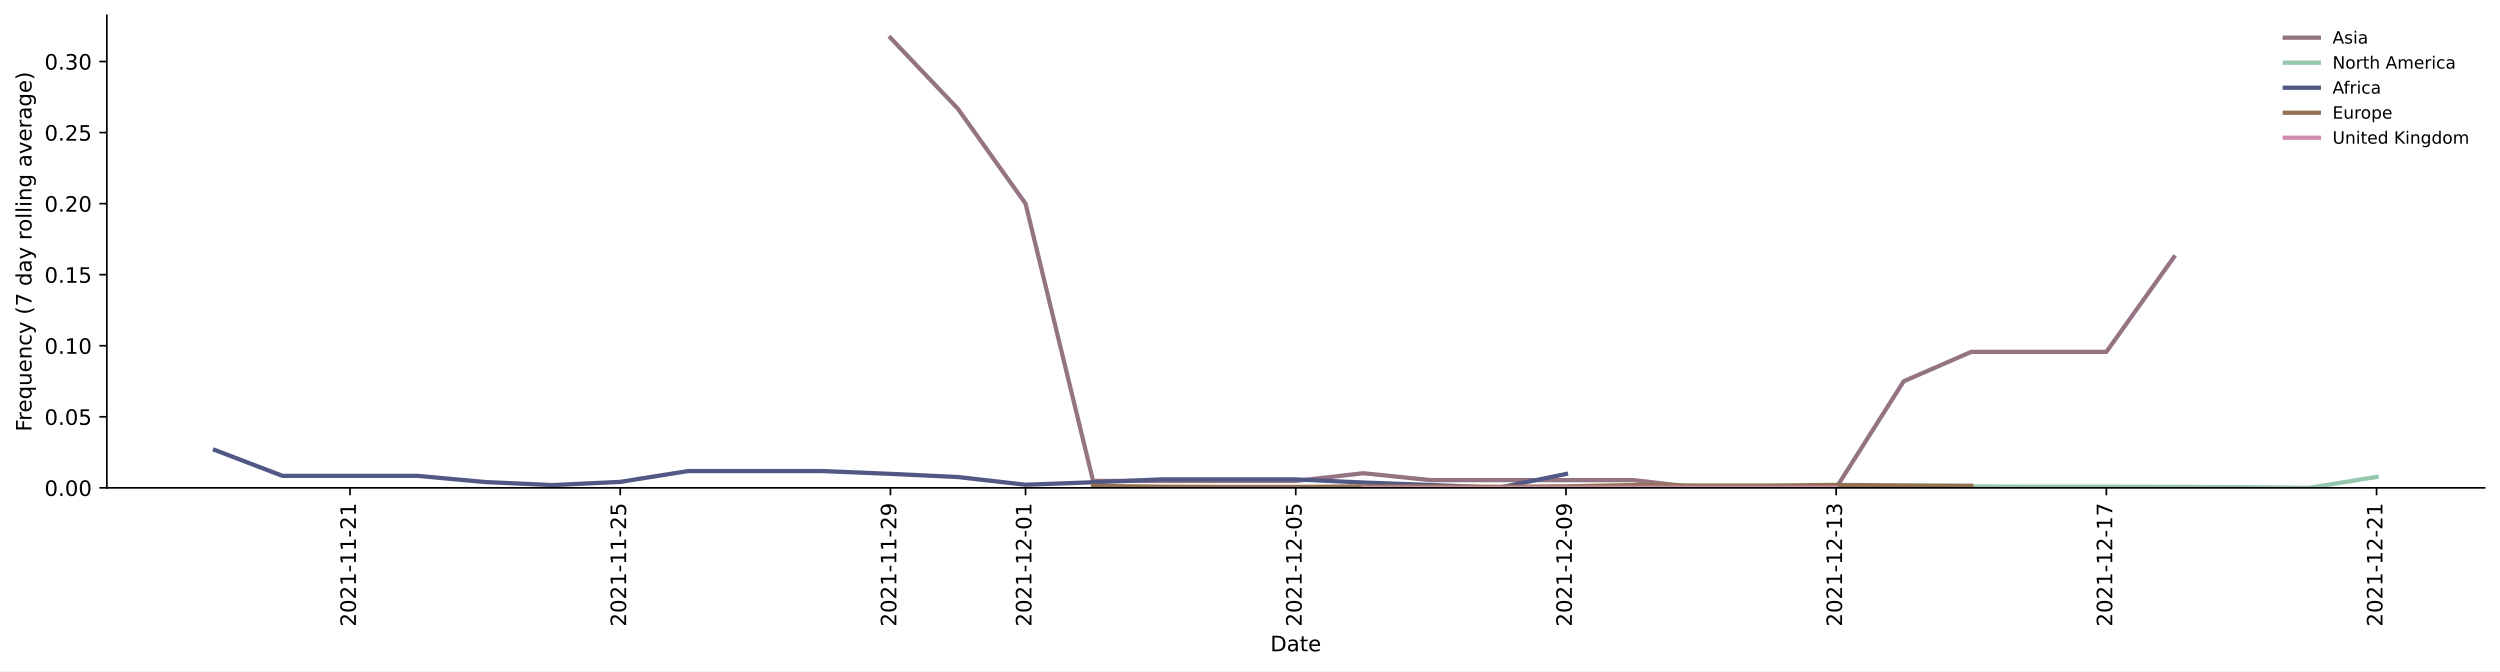
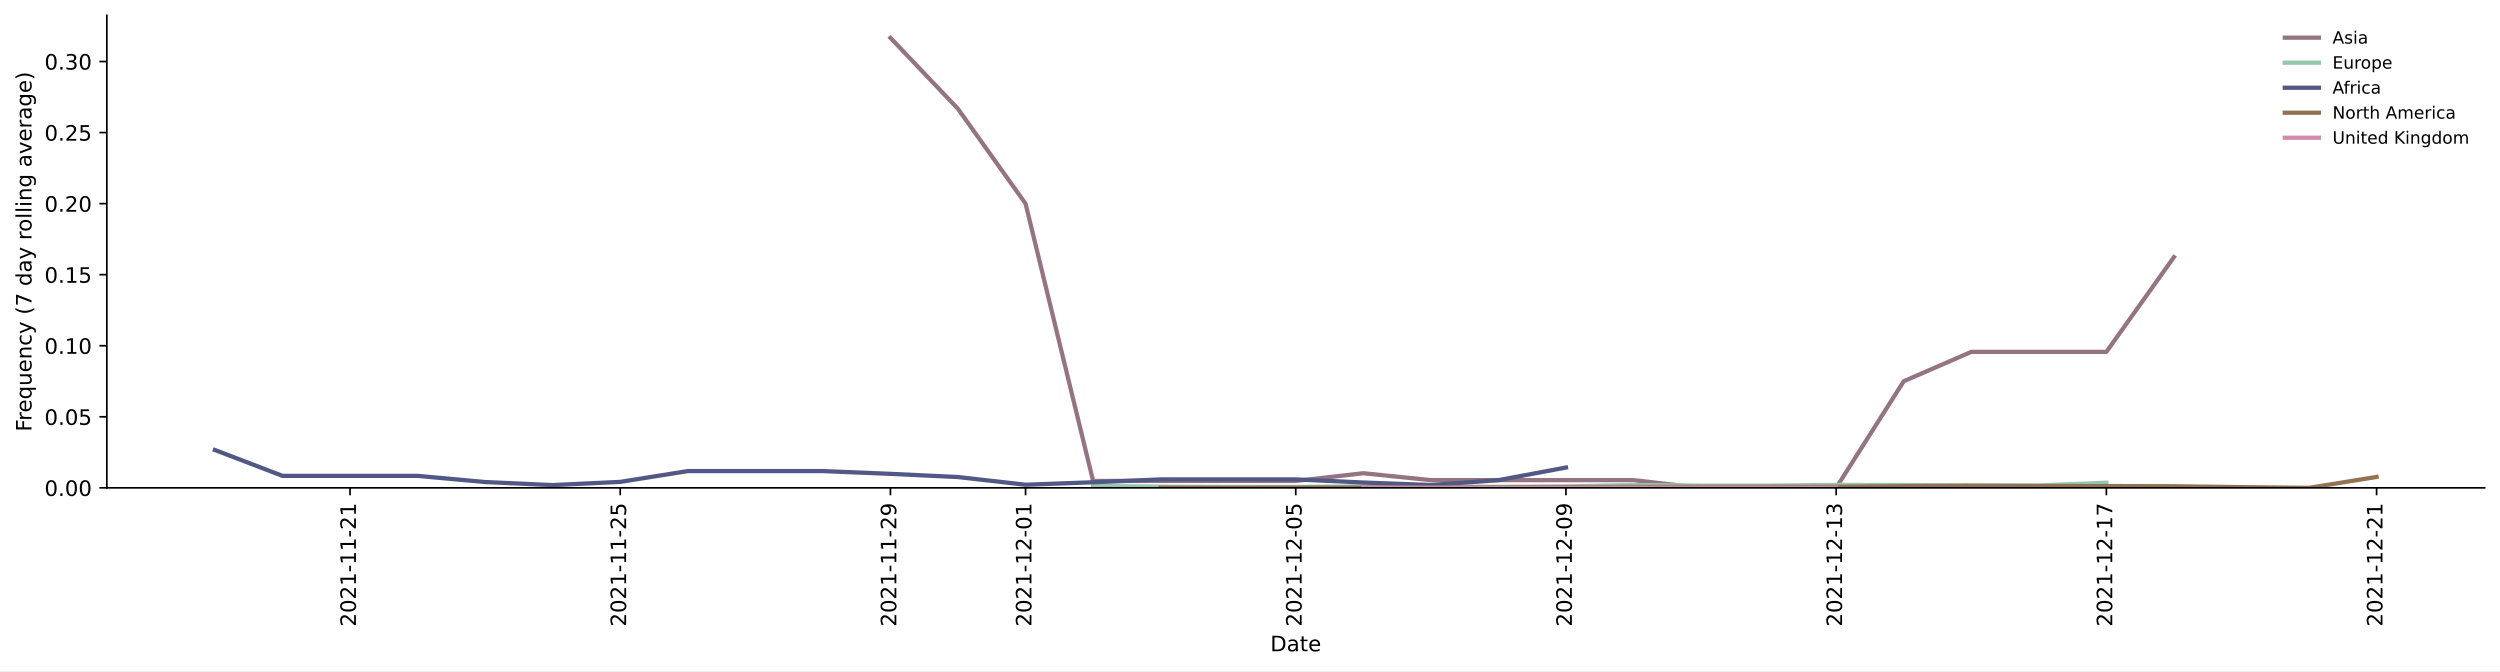
<svg xmlns="http://www.w3.org/2000/svg" xmlns:xlink="http://www.w3.org/1999/xlink" height="314.954pt" version="1.1" viewBox="0 0 1173.344 314.954" width="1173.344pt">
  <defs>
    <style type="text/css">*{stroke-linecap:butt;stroke-linejoin:round;}</style>
  </defs>
  <g id="figure_1">
    <g id="patch_1">
      <path d="M 0 314.954  L 1173.344 314.954  L 1173.344 0  L 0 0  z " style="fill:#ffffff;" />
    </g>
    <g id="axes_1">
      <g id="patch_2">
        <path d="M 50.144 228.96  L 1166.144 228.96  L 1166.144 7.2  L 50.144 7.2  z " style="fill:#ffffff;" />
      </g>
      <g id="matplotlib.axis_1">
        <g id="xtick_1">
          <g id="line2d_1">
            <defs>
-               <path d="M 0 0  L 0 3.5  " id="me1927fc258" style="stroke:#000000;stroke-width:0.8;" />
-             </defs>
-             <g>
-               <use style="stroke:#000000;stroke-width:0.8;" x="164.28" xlink:href="#me1927fc258" y="228.96" />
+               <path d="M 0 0  L 0 3.5  " id="m584e18a8d4" style="stroke:#000000;stroke-width:0.8;" />
+             </defs>
+             <g>
+               <use style="stroke:#000000;stroke-width:0.8;" x="164.28" xlink:href="#m584e18a8d4" y="228.96" />
            </g>
          </g>
          <g id="text_1">
            <g transform="translate(167.0395 294.0756)rotate(-90)scale(0.1 -0.1)">
              <defs>
                <path d="M 1228 531  L 3431 531  L 3431 0  L 469 0  L 469 531  Q 828 903 1448 1529  Q 2069 2156 2228 2338  Q 2531 2678 2651 2914  Q 2772 3150 2772 3378  Q 2772 3750 2511 3984  Q 2250 4219 1831 4219  Q 1534 4219 1204 4116  Q 875 4013 500 3803  L 500 4441  Q 881 4594 1212 4672  Q 1544 4750 1819 4750  Q 2544 4750 2975 4387  Q 3406 4025 3406 3419  Q 3406 3131 3298 2873  Q 3191 2616 2906 2266  Q 2828 2175 2409 1742  Q 1991 1309 1228 531  z " id="DejaVuSans-32" transform="scale(0.015625)" />
                <path d="M 2034 4250  Q 1547 4250 1301 3770  Q 1056 3291 1056 2328  Q 1056 1369 1301 889  Q 1547 409 2034 409  Q 2525 409 2770 889  Q 3016 1369 3016 2328  Q 3016 3291 2770 3770  Q 2525 4250 2034 4250  z M 2034 4750  Q 2819 4750 3233 4129  Q 3647 3509 3647 2328  Q 3647 1150 3233 529  Q 2819 -91 2034 -91  Q 1250 -91 836 529  Q 422 1150 422 2328  Q 422 3509 836 4129  Q 1250 4750 2034 4750  z " id="DejaVuSans-30" transform="scale(0.015625)" />
                <path d="M 794 531  L 1825 531  L 1825 4091  L 703 3866  L 703 4441  L 1819 4666  L 2450 4666  L 2450 531  L 3481 531  L 3481 0  L 794 0  L 794 531  z " id="DejaVuSans-31" transform="scale(0.015625)" />
                <path d="M 313 2009  L 1997 2009  L 1997 1497  L 313 1497  L 313 2009  z " id="DejaVuSans-2d" transform="scale(0.015625)" />
              </defs>
              <use xlink:href="#DejaVuSans-32" />
              <use x="63.623" xlink:href="#DejaVuSans-30" />
              <use x="127.246" xlink:href="#DejaVuSans-32" />
              <use x="190.869" xlink:href="#DejaVuSans-31" />
              <use x="254.492" xlink:href="#DejaVuSans-2d" />
              <use x="290.576" xlink:href="#DejaVuSans-31" />
              <use x="354.199" xlink:href="#DejaVuSans-31" />
              <use x="417.822" xlink:href="#DejaVuSans-2d" />
              <use x="453.906" xlink:href="#DejaVuSans-32" />
              <use x="517.529" xlink:href="#DejaVuSans-31" />
            </g>
          </g>
        </g>
        <g id="xtick_2">
          <g id="line2d_2">
            <g>
-               <use style="stroke:#000000;stroke-width:0.8;" x="291.098" xlink:href="#me1927fc258" y="228.96" />
+               <use style="stroke:#000000;stroke-width:0.8;" x="291.098" xlink:href="#m584e18a8d4" y="228.96" />
            </g>
          </g>
          <g id="text_2">
            <g transform="translate(293.8577 294.0756)rotate(-90)scale(0.1 -0.1)">
              <defs>
                <path d="M 691 4666  L 3169 4666  L 3169 4134  L 1269 4134  L 1269 2991  Q 1406 3038 1543 3061  Q 1681 3084 1819 3084  Q 2600 3084 3056 2656  Q 3513 2228 3513 1497  Q 3513 744 3044 326  Q 2575 -91 1722 -91  Q 1428 -91 1123 -41  Q 819 9 494 109  L 494 744  Q 775 591 1075 516  Q 1375 441 1709 441  Q 2250 441 2565 725  Q 2881 1009 2881 1497  Q 2881 1984 2565 2268  Q 2250 2553 1709 2553  Q 1456 2553 1204 2497  Q 953 2441 691 2322  L 691 4666  z " id="DejaVuSans-35" transform="scale(0.015625)" />
              </defs>
              <use xlink:href="#DejaVuSans-32" />
              <use x="63.623" xlink:href="#DejaVuSans-30" />
              <use x="127.246" xlink:href="#DejaVuSans-32" />
              <use x="190.869" xlink:href="#DejaVuSans-31" />
              <use x="254.492" xlink:href="#DejaVuSans-2d" />
              <use x="290.576" xlink:href="#DejaVuSans-31" />
              <use x="354.199" xlink:href="#DejaVuSans-31" />
              <use x="417.822" xlink:href="#DejaVuSans-2d" />
              <use x="453.906" xlink:href="#DejaVuSans-32" />
              <use x="517.529" xlink:href="#DejaVuSans-35" />
            </g>
          </g>
        </g>
        <g id="xtick_3">
          <g id="line2d_3">
            <g>
-               <use style="stroke:#000000;stroke-width:0.8;" x="417.916" xlink:href="#me1927fc258" y="228.96" />
+               <use style="stroke:#000000;stroke-width:0.8;" x="417.916" xlink:href="#m584e18a8d4" y="228.96" />
            </g>
          </g>
          <g id="text_3">
            <g transform="translate(420.6759 294.0756)rotate(-90)scale(0.1 -0.1)">
              <defs>
                <path d="M 703 97  L 703 672  Q 941 559 1184 500  Q 1428 441 1663 441  Q 2288 441 2617 861  Q 2947 1281 2994 2138  Q 2813 1869 2534 1725  Q 2256 1581 1919 1581  Q 1219 1581 811 2004  Q 403 2428 403 3163  Q 403 3881 828 4315  Q 1253 4750 1959 4750  Q 2769 4750 3195 4129  Q 3622 3509 3622 2328  Q 3622 1225 3098 567  Q 2575 -91 1691 -91  Q 1453 -91 1209 -44  Q 966 3 703 97  z M 1959 2075  Q 2384 2075 2632 2365  Q 2881 2656 2881 3163  Q 2881 3666 2632 3958  Q 2384 4250 1959 4250  Q 1534 4250 1286 3958  Q 1038 3666 1038 3163  Q 1038 2656 1286 2365  Q 1534 2075 1959 2075  z " id="DejaVuSans-39" transform="scale(0.015625)" />
              </defs>
              <use xlink:href="#DejaVuSans-32" />
              <use x="63.623" xlink:href="#DejaVuSans-30" />
              <use x="127.246" xlink:href="#DejaVuSans-32" />
              <use x="190.869" xlink:href="#DejaVuSans-31" />
              <use x="254.492" xlink:href="#DejaVuSans-2d" />
              <use x="290.576" xlink:href="#DejaVuSans-31" />
              <use x="354.199" xlink:href="#DejaVuSans-31" />
              <use x="417.822" xlink:href="#DejaVuSans-2d" />
              <use x="453.906" xlink:href="#DejaVuSans-32" />
              <use x="517.529" xlink:href="#DejaVuSans-39" />
            </g>
          </g>
        </g>
        <g id="xtick_4">
          <g id="line2d_4">
            <g>
-               <use style="stroke:#000000;stroke-width:0.8;" x="481.326" xlink:href="#me1927fc258" y="228.96" />
+               <use style="stroke:#000000;stroke-width:0.8;" x="481.326" xlink:href="#m584e18a8d4" y="228.96" />
            </g>
          </g>
          <g id="text_4">
            <g transform="translate(484.0849 294.0756)rotate(-90)scale(0.1 -0.1)">
              <use xlink:href="#DejaVuSans-32" />
              <use x="63.623" xlink:href="#DejaVuSans-30" />
              <use x="127.246" xlink:href="#DejaVuSans-32" />
              <use x="190.869" xlink:href="#DejaVuSans-31" />
              <use x="254.492" xlink:href="#DejaVuSans-2d" />
              <use x="290.576" xlink:href="#DejaVuSans-31" />
              <use x="354.199" xlink:href="#DejaVuSans-32" />
              <use x="417.822" xlink:href="#DejaVuSans-2d" />
              <use x="453.906" xlink:href="#DejaVuSans-30" />
              <use x="517.529" xlink:href="#DejaVuSans-31" />
            </g>
          </g>
        </g>
        <g id="xtick_5">
          <g id="line2d_5">
            <g>
-               <use style="stroke:#000000;stroke-width:0.8;" x="608.144" xlink:href="#me1927fc258" y="228.96" />
+               <use style="stroke:#000000;stroke-width:0.8;" x="608.144" xlink:href="#m584e18a8d4" y="228.96" />
            </g>
          </g>
          <g id="text_5">
            <g transform="translate(610.9031 294.0756)rotate(-90)scale(0.1 -0.1)">
              <use xlink:href="#DejaVuSans-32" />
              <use x="63.623" xlink:href="#DejaVuSans-30" />
              <use x="127.246" xlink:href="#DejaVuSans-32" />
              <use x="190.869" xlink:href="#DejaVuSans-31" />
              <use x="254.492" xlink:href="#DejaVuSans-2d" />
              <use x="290.576" xlink:href="#DejaVuSans-31" />
              <use x="354.199" xlink:href="#DejaVuSans-32" />
              <use x="417.822" xlink:href="#DejaVuSans-2d" />
              <use x="453.906" xlink:href="#DejaVuSans-30" />
              <use x="517.529" xlink:href="#DejaVuSans-35" />
            </g>
          </g>
        </g>
        <g id="xtick_6">
          <g id="line2d_6">
            <g>
-               <use style="stroke:#000000;stroke-width:0.8;" x="734.962" xlink:href="#me1927fc258" y="228.96" />
+               <use style="stroke:#000000;stroke-width:0.8;" x="734.962" xlink:href="#m584e18a8d4" y="228.96" />
            </g>
          </g>
          <g id="text_6">
            <g transform="translate(737.7213 294.0756)rotate(-90)scale(0.1 -0.1)">
              <use xlink:href="#DejaVuSans-32" />
              <use x="63.623" xlink:href="#DejaVuSans-30" />
              <use x="127.246" xlink:href="#DejaVuSans-32" />
              <use x="190.869" xlink:href="#DejaVuSans-31" />
              <use x="254.492" xlink:href="#DejaVuSans-2d" />
              <use x="290.576" xlink:href="#DejaVuSans-31" />
              <use x="354.199" xlink:href="#DejaVuSans-32" />
              <use x="417.822" xlink:href="#DejaVuSans-2d" />
              <use x="453.906" xlink:href="#DejaVuSans-30" />
              <use x="517.529" xlink:href="#DejaVuSans-39" />
            </g>
          </g>
        </g>
        <g id="xtick_7">
          <g id="line2d_7">
            <g>
-               <use style="stroke:#000000;stroke-width:0.8;" x="861.78" xlink:href="#me1927fc258" y="228.96" />
+               <use style="stroke:#000000;stroke-width:0.8;" x="861.78" xlink:href="#m584e18a8d4" y="228.96" />
            </g>
          </g>
          <g id="text_7">
            <g transform="translate(864.5395 294.0756)rotate(-90)scale(0.1 -0.1)">
              <defs>
                <path d="M 2597 2516  Q 3050 2419 3304 2112  Q 3559 1806 3559 1356  Q 3559 666 3084 287  Q 2609 -91 1734 -91  Q 1441 -91 1130 -33  Q 819 25 488 141  L 488 750  Q 750 597 1062 519  Q 1375 441 1716 441  Q 2309 441 2620 675  Q 2931 909 2931 1356  Q 2931 1769 2642 2001  Q 2353 2234 1838 2234  L 1294 2234  L 1294 2753  L 1863 2753  Q 2328 2753 2575 2939  Q 2822 3125 2822 3475  Q 2822 3834 2567 4026  Q 2313 4219 1838 4219  Q 1578 4219 1281 4162  Q 984 4106 628 3988  L 628 4550  Q 988 4650 1302 4700  Q 1616 4750 1894 4750  Q 2613 4750 3031 4423  Q 3450 4097 3450 3541  Q 3450 3153 3228 2886  Q 3006 2619 2597 2516  z " id="DejaVuSans-33" transform="scale(0.015625)" />
              </defs>
              <use xlink:href="#DejaVuSans-32" />
              <use x="63.623" xlink:href="#DejaVuSans-30" />
              <use x="127.246" xlink:href="#DejaVuSans-32" />
              <use x="190.869" xlink:href="#DejaVuSans-31" />
              <use x="254.492" xlink:href="#DejaVuSans-2d" />
              <use x="290.576" xlink:href="#DejaVuSans-31" />
              <use x="354.199" xlink:href="#DejaVuSans-32" />
              <use x="417.822" xlink:href="#DejaVuSans-2d" />
              <use x="453.906" xlink:href="#DejaVuSans-31" />
              <use x="517.529" xlink:href="#DejaVuSans-33" />
            </g>
          </g>
        </g>
        <g id="xtick_8">
          <g id="line2d_8">
            <g>
-               <use style="stroke:#000000;stroke-width:0.8;" x="988.598" xlink:href="#me1927fc258" y="228.96" />
+               <use style="stroke:#000000;stroke-width:0.8;" x="988.598" xlink:href="#m584e18a8d4" y="228.96" />
            </g>
          </g>
          <g id="text_8">
            <g transform="translate(991.3577 294.0756)rotate(-90)scale(0.1 -0.1)">
              <defs>
                <path d="M 525 4666  L 3525 4666  L 3525 4397  L 1831 0  L 1172 0  L 2766 4134  L 525 4134  L 525 4666  z " id="DejaVuSans-37" transform="scale(0.015625)" />
              </defs>
              <use xlink:href="#DejaVuSans-32" />
              <use x="63.623" xlink:href="#DejaVuSans-30" />
              <use x="127.246" xlink:href="#DejaVuSans-32" />
              <use x="190.869" xlink:href="#DejaVuSans-31" />
              <use x="254.492" xlink:href="#DejaVuSans-2d" />
              <use x="290.576" xlink:href="#DejaVuSans-31" />
              <use x="354.199" xlink:href="#DejaVuSans-32" />
              <use x="417.822" xlink:href="#DejaVuSans-2d" />
              <use x="453.906" xlink:href="#DejaVuSans-31" />
              <use x="517.529" xlink:href="#DejaVuSans-37" />
            </g>
          </g>
        </g>
        <g id="xtick_9">
          <g id="line2d_9">
            <g>
-               <use style="stroke:#000000;stroke-width:0.8;" x="1115.416" xlink:href="#me1927fc258" y="228.96" />
+               <use style="stroke:#000000;stroke-width:0.8;" x="1115.416" xlink:href="#m584e18a8d4" y="228.96" />
            </g>
          </g>
          <g id="text_9">
            <g transform="translate(1118.176 294.0756)rotate(-90)scale(0.1 -0.1)">
              <use xlink:href="#DejaVuSans-32" />
              <use x="63.623" xlink:href="#DejaVuSans-30" />
              <use x="127.246" xlink:href="#DejaVuSans-32" />
              <use x="190.869" xlink:href="#DejaVuSans-31" />
              <use x="254.492" xlink:href="#DejaVuSans-2d" />
              <use x="290.576" xlink:href="#DejaVuSans-31" />
              <use x="354.199" xlink:href="#DejaVuSans-32" />
              <use x="417.822" xlink:href="#DejaVuSans-2d" />
              <use x="453.906" xlink:href="#DejaVuSans-32" />
              <use x="517.529" xlink:href="#DejaVuSans-31" />
            </g>
          </g>
        </g>
        <g id="text_10">
          <g transform="translate(596.193 305.6741)scale(0.1 -0.1)">
            <defs>
              <path d="M 1259 4147  L 1259 519  L 2022 519  Q 2988 519 3436 956  Q 3884 1394 3884 2338  Q 3884 3275 3436 3711  Q 2988 4147 2022 4147  L 1259 4147  z M 628 4666  L 1925 4666  Q 3281 4666 3915 4102  Q 4550 3538 4550 2338  Q 4550 1131 3912 565  Q 3275 0 1925 0  L 628 0  L 628 4666  z " id="DejaVuSans-44" transform="scale(0.015625)" />
              <path d="M 2194 1759  Q 1497 1759 1228 1600  Q 959 1441 959 1056  Q 959 750 1161 570  Q 1363 391 1709 391  Q 2188 391 2477 730  Q 2766 1069 2766 1631  L 2766 1759  L 2194 1759  z M 3341 1997  L 3341 0  L 2766 0  L 2766 531  Q 2569 213 2275 61  Q 1981 -91 1556 -91  Q 1019 -91 701 211  Q 384 513 384 1019  Q 384 1609 779 1909  Q 1175 2209 1959 2209  L 2766 2209  L 2766 2266  Q 2766 2663 2505 2880  Q 2244 3097 1772 3097  Q 1472 3097 1187 3025  Q 903 2953 641 2809  L 641 3341  Q 956 3463 1253 3523  Q 1550 3584 1831 3584  Q 2591 3584 2966 3190  Q 3341 2797 3341 1997  z " id="DejaVuSans-61" transform="scale(0.015625)" />
              <path d="M 1172 4494  L 1172 3500  L 2356 3500  L 2356 3053  L 1172 3053  L 1172 1153  Q 1172 725 1289 603  Q 1406 481 1766 481  L 2356 481  L 2356 0  L 1766 0  Q 1100 0 847 248  Q 594 497 594 1153  L 594 3053  L 172 3053  L 172 3500  L 594 3500  L 594 4494  L 1172 4494  z " id="DejaVuSans-74" transform="scale(0.015625)" />
              <path d="M 3597 1894  L 3597 1613  L 953 1613  Q 991 1019 1311 708  Q 1631 397 2203 397  Q 2534 397 2845 478  Q 3156 559 3463 722  L 3463 178  Q 3153 47 2828 -22  Q 2503 -91 2169 -91  Q 1331 -91 842 396  Q 353 884 353 1716  Q 353 2575 817 3079  Q 1281 3584 2069 3584  Q 2775 3584 3186 3129  Q 3597 2675 3597 1894  z M 3022 2063  Q 3016 2534 2758 2815  Q 2500 3097 2075 3097  Q 1594 3097 1305 2825  Q 1016 2553 972 2059  L 3022 2063  z " id="DejaVuSans-65" transform="scale(0.015625)" />
            </defs>
            <use xlink:href="#DejaVuSans-44" />
            <use x="77.002" xlink:href="#DejaVuSans-61" />
            <use x="138.281" xlink:href="#DejaVuSans-74" />
            <use x="177.49" xlink:href="#DejaVuSans-65" />
          </g>
        </g>
      </g>
      <g id="matplotlib.axis_2">
        <g id="ytick_1">
          <g id="line2d_10">
            <defs>
-               <path d="M 0 0  L -3.5 0  " id="m582dbd4f7c" style="stroke:#000000;stroke-width:0.8;" />
-             </defs>
-             <g>
-               <use style="stroke:#000000;stroke-width:0.8;" x="50.144" xlink:href="#m582dbd4f7c" y="228.96" />
+               <path d="M 0 0  L -3.5 0  " id="m80b929635a" style="stroke:#000000;stroke-width:0.8;" />
+             </defs>
+             <g>
+               <use style="stroke:#000000;stroke-width:0.8;" x="50.144" xlink:href="#m80b929635a" y="228.96" />
            </g>
          </g>
          <g id="text_11">
            <g transform="translate(20.87813 232.7592)scale(0.1 -0.1)">
              <defs>
                <path d="M 684 794  L 1344 794  L 1344 0  L 684 0  L 684 794  z " id="DejaVuSans-2e" transform="scale(0.015625)" />
              </defs>
              <use xlink:href="#DejaVuSans-30" />
              <use x="63.623" xlink:href="#DejaVuSans-2e" />
              <use x="95.41" xlink:href="#DejaVuSans-30" />
              <use x="159.033" xlink:href="#DejaVuSans-30" />
            </g>
          </g>
        </g>
        <g id="ytick_2">
          <g id="line2d_11">
            <g>
-               <use style="stroke:#000000;stroke-width:0.8;" x="50.144" xlink:href="#m582dbd4f7c" y="195.613" />
+               <use style="stroke:#000000;stroke-width:0.8;" x="50.144" xlink:href="#m80b929635a" y="195.613" />
            </g>
          </g>
          <g id="text_12">
            <g transform="translate(20.87813 199.4118)scale(0.1 -0.1)">
              <use xlink:href="#DejaVuSans-30" />
              <use x="63.623" xlink:href="#DejaVuSans-2e" />
              <use x="95.41" xlink:href="#DejaVuSans-30" />
              <use x="159.033" xlink:href="#DejaVuSans-35" />
            </g>
          </g>
        </g>
        <g id="ytick_3">
          <g id="line2d_12">
            <g>
-               <use style="stroke:#000000;stroke-width:0.8;" x="50.144" xlink:href="#m582dbd4f7c" y="162.265" />
+               <use style="stroke:#000000;stroke-width:0.8;" x="50.144" xlink:href="#m80b929635a" y="162.265" />
            </g>
          </g>
          <g id="text_13">
            <g transform="translate(20.87813 166.0645)scale(0.1 -0.1)">
              <use xlink:href="#DejaVuSans-30" />
              <use x="63.623" xlink:href="#DejaVuSans-2e" />
              <use x="95.41" xlink:href="#DejaVuSans-31" />
              <use x="159.033" xlink:href="#DejaVuSans-30" />
            </g>
          </g>
        </g>
        <g id="ytick_4">
          <g id="line2d_13">
            <g>
-               <use style="stroke:#000000;stroke-width:0.8;" x="50.144" xlink:href="#m582dbd4f7c" y="128.918" />
+               <use style="stroke:#000000;stroke-width:0.8;" x="50.144" xlink:href="#m80b929635a" y="128.918" />
            </g>
          </g>
          <g id="text_14">
            <g transform="translate(20.87813 132.7171)scale(0.1 -0.1)">
              <use xlink:href="#DejaVuSans-30" />
              <use x="63.623" xlink:href="#DejaVuSans-2e" />
              <use x="95.41" xlink:href="#DejaVuSans-31" />
              <use x="159.033" xlink:href="#DejaVuSans-35" />
            </g>
          </g>
        </g>
        <g id="ytick_5">
          <g id="line2d_14">
            <g>
-               <use style="stroke:#000000;stroke-width:0.8;" x="50.144" xlink:href="#m582dbd4f7c" y="95.571" />
+               <use style="stroke:#000000;stroke-width:0.8;" x="50.144" xlink:href="#m80b929635a" y="95.571" />
            </g>
          </g>
          <g id="text_15">
            <g transform="translate(20.87813 99.36974)scale(0.1 -0.1)">
              <use xlink:href="#DejaVuSans-30" />
              <use x="63.623" xlink:href="#DejaVuSans-2e" />
              <use x="95.41" xlink:href="#DejaVuSans-32" />
              <use x="159.033" xlink:href="#DejaVuSans-30" />
            </g>
          </g>
        </g>
        <g id="ytick_6">
          <g id="line2d_15">
            <g>
-               <use style="stroke:#000000;stroke-width:0.8;" x="50.144" xlink:href="#m582dbd4f7c" y="62.223" />
+               <use style="stroke:#000000;stroke-width:0.8;" x="50.144" xlink:href="#m80b929635a" y="62.223" />
            </g>
          </g>
          <g id="text_16">
            <g transform="translate(20.87813 66.02238)scale(0.1 -0.1)">
              <use xlink:href="#DejaVuSans-30" />
              <use x="63.623" xlink:href="#DejaVuSans-2e" />
              <use x="95.41" xlink:href="#DejaVuSans-32" />
              <use x="159.033" xlink:href="#DejaVuSans-35" />
            </g>
          </g>
        </g>
        <g id="ytick_7">
          <g id="line2d_16">
            <g>
-               <use style="stroke:#000000;stroke-width:0.8;" x="50.144" xlink:href="#m582dbd4f7c" y="28.876" />
+               <use style="stroke:#000000;stroke-width:0.8;" x="50.144" xlink:href="#m80b929635a" y="28.876" />
            </g>
          </g>
          <g id="text_17">
            <g transform="translate(20.87813 32.67501)scale(0.1 -0.1)">
              <use xlink:href="#DejaVuSans-30" />
              <use x="63.623" xlink:href="#DejaVuSans-2e" />
              <use x="95.41" xlink:href="#DejaVuSans-33" />
              <use x="159.033" xlink:href="#DejaVuSans-30" />
            </g>
          </g>
        </g>
        <g id="text_18">
          <g transform="translate(14.79844 202.5292)rotate(-90)scale(0.1 -0.1)">
            <defs>
              <path d="M 628 4666  L 3309 4666  L 3309 4134  L 1259 4134  L 1259 2759  L 3109 2759  L 3109 2228  L 1259 2228  L 1259 0  L 628 0  L 628 4666  z " id="DejaVuSans-46" transform="scale(0.015625)" />
              <path d="M 2631 2963  Q 2534 3019 2420 3045  Q 2306 3072 2169 3072  Q 1681 3072 1420 2755  Q 1159 2438 1159 1844  L 1159 0  L 581 0  L 581 3500  L 1159 3500  L 1159 2956  Q 1341 3275 1631 3429  Q 1922 3584 2338 3584  Q 2397 3584 2469 3576  Q 2541 3569 2628 3553  L 2631 2963  z " id="DejaVuSans-72" transform="scale(0.015625)" />
              <path d="M 947 1747  Q 947 1113 1208 752  Q 1469 391 1925 391  Q 2381 391 2643 752  Q 2906 1113 2906 1747  Q 2906 2381 2643 2742  Q 2381 3103 1925 3103  Q 1469 3103 1208 2742  Q 947 2381 947 1747  z M 2906 525  Q 2725 213 2448 61  Q 2172 -91 1784 -91  Q 1150 -91 751 415  Q 353 922 353 1747  Q 353 2572 751 3078  Q 1150 3584 1784 3584  Q 2172 3584 2448 3432  Q 2725 3281 2906 2969  L 2906 3500  L 3481 3500  L 3481 -1331  L 2906 -1331  L 2906 525  z " id="DejaVuSans-71" transform="scale(0.015625)" />
              <path d="M 544 1381  L 544 3500  L 1119 3500  L 1119 1403  Q 1119 906 1312 657  Q 1506 409 1894 409  Q 2359 409 2629 706  Q 2900 1003 2900 1516  L 2900 3500  L 3475 3500  L 3475 0  L 2900 0  L 2900 538  Q 2691 219 2414 64  Q 2138 -91 1772 -91  Q 1169 -91 856 284  Q 544 659 544 1381  z M 1991 3584  L 1991 3584  z " id="DejaVuSans-75" transform="scale(0.015625)" />
              <path d="M 3513 2113  L 3513 0  L 2938 0  L 2938 2094  Q 2938 2591 2744 2837  Q 2550 3084 2163 3084  Q 1697 3084 1428 2787  Q 1159 2491 1159 1978  L 1159 0  L 581 0  L 581 3500  L 1159 3500  L 1159 2956  Q 1366 3272 1645 3428  Q 1925 3584 2291 3584  Q 2894 3584 3203 3211  Q 3513 2838 3513 2113  z " id="DejaVuSans-6e" transform="scale(0.015625)" />
              <path d="M 3122 3366  L 3122 2828  Q 2878 2963 2633 3030  Q 2388 3097 2138 3097  Q 1578 3097 1268 2742  Q 959 2388 959 1747  Q 959 1106 1268 751  Q 1578 397 2138 397  Q 2388 397 2633 464  Q 2878 531 3122 666  L 3122 134  Q 2881 22 2623 -34  Q 2366 -91 2075 -91  Q 1284 -91 818 406  Q 353 903 353 1747  Q 353 2603 823 3093  Q 1294 3584 2113 3584  Q 2378 3584 2631 3529  Q 2884 3475 3122 3366  z " id="DejaVuSans-63" transform="scale(0.015625)" />
              <path d="M 2059 -325  Q 1816 -950 1584 -1140  Q 1353 -1331 966 -1331  L 506 -1331  L 506 -850  L 844 -850  Q 1081 -850 1212 -737  Q 1344 -625 1503 -206  L 1606 56  L 191 3500  L 800 3500  L 1894 763  L 2988 3500  L 3597 3500  L 2059 -325  z " id="DejaVuSans-79" transform="scale(0.015625)" />
              <path id="DejaVuSans-20" transform="scale(0.015625)" />
              <path d="M 1984 4856  Q 1566 4138 1362 3434  Q 1159 2731 1159 2009  Q 1159 1288 1364 580  Q 1569 -128 1984 -844  L 1484 -844  Q 1016 -109 783 600  Q 550 1309 550 2009  Q 550 2706 781 3412  Q 1013 4119 1484 4856  L 1984 4856  z " id="DejaVuSans-28" transform="scale(0.015625)" />
              <path d="M 2906 2969  L 2906 4863  L 3481 4863  L 3481 0  L 2906 0  L 2906 525  Q 2725 213 2448 61  Q 2172 -91 1784 -91  Q 1150 -91 751 415  Q 353 922 353 1747  Q 353 2572 751 3078  Q 1150 3584 1784 3584  Q 2172 3584 2448 3432  Q 2725 3281 2906 2969  z M 947 1747  Q 947 1113 1208 752  Q 1469 391 1925 391  Q 2381 391 2643 752  Q 2906 1113 2906 1747  Q 2906 2381 2643 2742  Q 2381 3103 1925 3103  Q 1469 3103 1208 2742  Q 947 2381 947 1747  z " id="DejaVuSans-64" transform="scale(0.015625)" />
              <path d="M 1959 3097  Q 1497 3097 1228 2736  Q 959 2375 959 1747  Q 959 1119 1226 758  Q 1494 397 1959 397  Q 2419 397 2687 759  Q 2956 1122 2956 1747  Q 2956 2369 2687 2733  Q 2419 3097 1959 3097  z M 1959 3584  Q 2709 3584 3137 3096  Q 3566 2609 3566 1747  Q 3566 888 3137 398  Q 2709 -91 1959 -91  Q 1206 -91 779 398  Q 353 888 353 1747  Q 353 2609 779 3096  Q 1206 3584 1959 3584  z " id="DejaVuSans-6f" transform="scale(0.015625)" />
              <path d="M 603 4863  L 1178 4863  L 1178 0  L 603 0  L 603 4863  z " id="DejaVuSans-6c" transform="scale(0.015625)" />
              <path d="M 603 3500  L 1178 3500  L 1178 0  L 603 0  L 603 3500  z M 603 4863  L 1178 4863  L 1178 4134  L 603 4134  L 603 4863  z " id="DejaVuSans-69" transform="scale(0.015625)" />
              <path d="M 2906 1791  Q 2906 2416 2648 2759  Q 2391 3103 1925 3103  Q 1463 3103 1205 2759  Q 947 2416 947 1791  Q 947 1169 1205 825  Q 1463 481 1925 481  Q 2391 481 2648 825  Q 2906 1169 2906 1791  z M 3481 434  Q 3481 -459 3084 -895  Q 2688 -1331 1869 -1331  Q 1566 -1331 1297 -1286  Q 1028 -1241 775 -1147  L 775 -588  Q 1028 -725 1275 -790  Q 1522 -856 1778 -856  Q 2344 -856 2625 -561  Q 2906 -266 2906 331  L 2906 616  Q 2728 306 2450 153  Q 2172 0 1784 0  Q 1141 0 747 490  Q 353 981 353 1791  Q 353 2603 747 3093  Q 1141 3584 1784 3584  Q 2172 3584 2450 3431  Q 2728 3278 2906 2969  L 2906 3500  L 3481 3500  L 3481 434  z " id="DejaVuSans-67" transform="scale(0.015625)" />
              <path d="M 191 3500  L 800 3500  L 1894 563  L 2988 3500  L 3597 3500  L 2284 0  L 1503 0  L 191 3500  z " id="DejaVuSans-76" transform="scale(0.015625)" />
              <path d="M 513 4856  L 1013 4856  Q 1481 4119 1714 3412  Q 1947 2706 1947 2009  Q 1947 1309 1714 600  Q 1481 -109 1013 -844  L 513 -844  Q 928 -128 1133 580  Q 1338 1288 1338 2009  Q 1338 2731 1133 3434  Q 928 4138 513 4856  z " id="DejaVuSans-29" transform="scale(0.015625)" />
            </defs>
            <use xlink:href="#DejaVuSans-46" />
            <use x="50.27" xlink:href="#DejaVuSans-72" />
            <use x="89.133" xlink:href="#DejaVuSans-65" />
            <use x="150.656" xlink:href="#DejaVuSans-71" />
            <use x="214.133" xlink:href="#DejaVuSans-75" />
            <use x="277.512" xlink:href="#DejaVuSans-65" />
            <use x="339.035" xlink:href="#DejaVuSans-6e" />
            <use x="402.414" xlink:href="#DejaVuSans-63" />
            <use x="457.395" xlink:href="#DejaVuSans-79" />
            <use x="516.574" xlink:href="#DejaVuSans-20" />
            <use x="548.361" xlink:href="#DejaVuSans-28" />
            <use x="587.375" xlink:href="#DejaVuSans-37" />
            <use x="650.998" xlink:href="#DejaVuSans-20" />
            <use x="682.785" xlink:href="#DejaVuSans-64" />
            <use x="746.262" xlink:href="#DejaVuSans-61" />
            <use x="807.541" xlink:href="#DejaVuSans-79" />
            <use x="866.721" xlink:href="#DejaVuSans-20" />
            <use x="898.508" xlink:href="#DejaVuSans-72" />
            <use x="937.371" xlink:href="#DejaVuSans-6f" />
            <use x="998.553" xlink:href="#DejaVuSans-6c" />
            <use x="1026.336" xlink:href="#DejaVuSans-6c" />
            <use x="1054.119" xlink:href="#DejaVuSans-69" />
            <use x="1081.902" xlink:href="#DejaVuSans-6e" />
            <use x="1145.281" xlink:href="#DejaVuSans-67" />
            <use x="1208.758" xlink:href="#DejaVuSans-20" />
            <use x="1240.545" xlink:href="#DejaVuSans-61" />
            <use x="1301.824" xlink:href="#DejaVuSans-76" />
            <use x="1361.004" xlink:href="#DejaVuSans-65" />
            <use x="1422.527" xlink:href="#DejaVuSans-72" />
            <use x="1463.641" xlink:href="#DejaVuSans-61" />
            <use x="1524.92" xlink:href="#DejaVuSans-67" />
            <use x="1588.396" xlink:href="#DejaVuSans-65" />
            <use x="1649.92" xlink:href="#DejaVuSans-29" />
          </g>
        </g>
      </g>
      <g id="line2d_17">
-         <path clip-path="url(#pfe4ee4d0ea)" d="M 417.916 17.76  L 449.621 51.107  L 481.326 95.571  L 513.03 225.707  L 544.735 225.707  L 576.439 225.707  L 608.144 225.707  L 639.848 222.101  L 671.553 225.355  L 703.257 225.355  L 734.962 225.355  L 766.666 225.355  L 798.371 228.96  L 830.076 228.96  L 861.78 228.96  L 893.485 178.939  L 925.189 165.14  L 956.894 165.14  L 988.598 165.14  L 1020.303 120.677  " style="fill:none;stroke:#947383;stroke-linecap:square;stroke-width:2;" />
+         <path clip-path="url(#p710dde16f0)" d="M 417.916 17.76  L 449.621 51.107  L 481.326 95.571  L 513.03 225.707  L 544.735 225.707  L 576.439 225.707  L 608.144 225.707  L 639.848 222.101  L 671.553 225.355  L 703.257 225.355  L 734.962 225.355  L 766.666 225.355  L 798.371 228.96  L 830.076 228.96  L 861.78 228.96  L 893.485 178.939  L 925.189 165.14  L 956.894 165.14  L 988.598 165.14  L 1020.303 120.677  " style="fill:none;stroke:#947383;stroke-linecap:square;stroke-width:2;" />
      </g>
      <g id="line2d_18">
-         <path clip-path="url(#pfe4ee4d0ea)" d="M 544.735 228.887  L 576.439 228.913  L 608.144 228.866  L 639.848 228.834  L 671.553 228.834  L 703.257 228.787  L 734.962 228.721  L 766.666 228.681  L 798.371 228.68  L 830.076 228.68  L 861.78 228.665  L 893.485 228.562  L 925.189 228.336  L 956.894 228.416  L 988.598 228.416  L 1020.303 228.477  L 1052.007 228.646  L 1083.712 228.96  L 1115.416 223.83  " style="fill:none;stroke:#96c6ad;stroke-linecap:square;stroke-width:2;" />
+         <path clip-path="url(#p710dde16f0)" d="M 513.03 228.045  L 544.735 228.413  L 576.439 228.532  L 608.144 228.532  L 639.848 228.273  L 671.553 228.273  L 703.257 228.463  L 734.962 228.262  L 766.666 227.643  L 798.371 227.902  L 830.076 227.902  L 861.78 227.586  L 893.485 227.648  L 925.189 227.802  L 956.894 227.802  L 988.598 226.555  " style="fill:none;stroke:#96c6ad;stroke-linecap:square;stroke-width:2;" />
      </g>
      <g id="line2d_19">
-         <path clip-path="url(#pfe4ee4d0ea)" d="M 100.871 211.212  L 132.576 223.338  L 164.28 223.338  L 195.985 223.338  L 227.689 226.238  L 259.394 227.665  L 291.098 226.166  L 322.803 221.101  L 354.507 221.101  L 386.212 221.101  L 417.916 222.396  L 449.621 223.895  L 481.326 227.502  L 513.03 226.342  L 544.735 225.008  L 576.439 225.008  L 608.144 225.008  L 639.848 226.466  L 671.553 227.626  L 703.257 228.96  L 734.962 222.453  " style="fill:none;stroke:#525886;stroke-linecap:square;stroke-width:2;" />
+         <path clip-path="url(#p710dde16f0)" d="M 100.871 211.212  L 132.576 223.338  L 164.28 223.338  L 195.985 223.338  L 227.689 226.238  L 259.394 227.665  L 291.098 226.166  L 322.803 221.101  L 354.507 221.101  L 386.212 221.101  L 417.916 222.396  L 449.621 223.895  L 481.326 227.502  L 513.03 226.342  L 544.735 225.008  L 576.439 225.008  L 608.144 225.008  L 639.848 226.466  L 671.553 227.626  L 703.257 225.355  L 734.962 219.426  " style="fill:none;stroke:#525886;stroke-linecap:square;stroke-width:2;" />
      </g>
      <g id="line2d_20">
-         <path clip-path="url(#pfe4ee4d0ea)" d="M 513.03 228.045  L 544.735 228.413  L 576.439 228.532  L 608.144 228.532  L 639.848 228.273  L 671.553 228.273  L 703.257 228.463  L 734.962 228.262  L 766.666 227.643  L 798.371 227.902  L 830.076 227.902  L 861.78 227.586  L 893.485 227.836  L 925.189 227.985  " style="fill:none;stroke:#937252;stroke-linecap:square;stroke-width:2;" />
+         <path clip-path="url(#p710dde16f0)" d="M 544.735 228.888  L 576.439 228.913  L 608.144 228.868  L 639.848 228.82  L 671.553 228.82  L 703.257 228.731  L 734.962 228.637  L 766.666 228.52  L 798.371 228.489  L 830.076 228.489  L 861.78 228.489  L 893.485 228.159  L 925.189 227.997  L 956.894 228.123  L 988.598 228.123  L 1020.303 228.212  L 1052.007 228.635  L 1083.712 228.96  L 1115.416 223.83  " style="fill:none;stroke:#937252;stroke-linecap:square;stroke-width:2;" />
      </g>
      <g id="line2d_21">
-         <path clip-path="url(#pfe4ee4d0ea)" d="M 639.848 228.942  L 671.553 228.96  L 703.257 228.944  L 734.962 228.923  L 766.666 228.923  L 798.371 228.923  L 830.076 228.923  L 861.78 228.922  " style="fill:none;stroke:#d18cad;stroke-linecap:square;stroke-width:2;" />
+         <path clip-path="url(#p710dde16f0)" d="M 639.848 228.942  L 671.553 228.96  L 703.257 228.944  L 734.962 228.924  L 766.666 228.924  L 798.371 228.924  L 830.076 228.924  L 861.78 228.922  " style="fill:none;stroke:#d18cad;stroke-linecap:square;stroke-width:2;" />
      </g>
      <g id="patch_3">
        <path d="M 50.144 228.96  L 50.144 7.2  " style="fill:none;stroke:#000000;stroke-linecap:square;stroke-linejoin:miter;stroke-width:0.8;" />
      </g>
      <g id="patch_4">
        <path d="M 50.144 228.96  L 1166.144 228.96  " style="fill:none;stroke:#000000;stroke-linecap:square;stroke-linejoin:miter;stroke-width:0.8;" />
      </g>
      <g id="legend_1">
        <g id="line2d_22">
          <path d="M 1072.332 17.679  L 1088.332 17.679  " style="fill:none;stroke:#947383;stroke-linecap:square;stroke-width:2;" />
        </g>
        <g id="line2d_23" />
        <g id="text_19">
          <g transform="translate(1094.733 20.47875)scale(0.08 -0.08)">
            <defs>
              <path d="M 2188 4044  L 1331 1722  L 3047 1722  L 2188 4044  z M 1831 4666  L 2547 4666  L 4325 0  L 3669 0  L 3244 1197  L 1141 1197  L 716 0  L 50 0  L 1831 4666  z " id="DejaVuSans-41" transform="scale(0.015625)" />
              <path d="M 2834 3397  L 2834 2853  Q 2591 2978 2328 3040  Q 2066 3103 1784 3103  Q 1356 3103 1142 2972  Q 928 2841 928 2578  Q 928 2378 1081 2264  Q 1234 2150 1697 2047  L 1894 2003  Q 2506 1872 2764 1633  Q 3022 1394 3022 966  Q 3022 478 2636 193  Q 2250 -91 1575 -91  Q 1294 -91 989 -36  Q 684 19 347 128  L 347 722  Q 666 556 975 473  Q 1284 391 1588 391  Q 1994 391 2212 530  Q 2431 669 2431 922  Q 2431 1156 2273 1281  Q 2116 1406 1581 1522  L 1381 1569  Q 847 1681 609 1914  Q 372 2147 372 2553  Q 372 3047 722 3315  Q 1072 3584 1716 3584  Q 2034 3584 2315 3537  Q 2597 3491 2834 3397  z " id="DejaVuSans-73" transform="scale(0.015625)" />
            </defs>
            <use xlink:href="#DejaVuSans-41" />
            <use x="68.408" xlink:href="#DejaVuSans-73" />
            <use x="120.508" xlink:href="#DejaVuSans-69" />
            <use x="148.291" xlink:href="#DejaVuSans-61" />
          </g>
        </g>
        <g id="line2d_24">
          <path d="M 1072.332 29.421  L 1088.332 29.421  " style="fill:none;stroke:#96c6ad;stroke-linecap:square;stroke-width:2;" />
        </g>
        <g id="line2d_25" />
        <g id="text_20">
          <g transform="translate(1094.733 32.22125)scale(0.08 -0.08)">
+             <defs>
+               <path d="M 628 4666  L 3578 4666  L 3578 4134  L 1259 4134  L 1259 2753  L 3481 2753  L 3481 2222  L 1259 2222  L 1259 531  L 3634 531  L 3634 0  L 628 0  L 628 4666  z " id="DejaVuSans-45" transform="scale(0.015625)" />
+               <path d="M 1159 525  L 1159 -1331  L 581 -1331  L 581 3500  L 1159 3500  L 1159 2969  Q 1341 3281 1617 3432  Q 1894 3584 2278 3584  Q 2916 3584 3314 3078  Q 3713 2572 3713 1747  Q 3713 922 3314 415  Q 2916 -91 2278 -91  Q 1894 -91 1617 61  Q 1341 213 1159 525  z M 3116 1747  Q 3116 2381 2855 2742  Q 2594 3103 2138 3103  Q 1681 3103 1420 2742  Q 1159 2381 1159 1747  Q 1159 1113 1420 752  Q 1681 391 2138 391  Q 2594 391 2855 752  Q 3116 1113 3116 1747  z " id="DejaVuSans-70" transform="scale(0.015625)" />
+             </defs>
+             <use xlink:href="#DejaVuSans-45" />
+             <use x="63.184" xlink:href="#DejaVuSans-75" />
+             <use x="126.562" xlink:href="#DejaVuSans-72" />
+             <use x="165.426" xlink:href="#DejaVuSans-6f" />
+             <use x="226.607" xlink:href="#DejaVuSans-70" />
+             <use x="290.084" xlink:href="#DejaVuSans-65" />
+           </g>
+         </g>
+         <g id="line2d_26">
+           <path d="M 1072.332 41.164  L 1088.332 41.164  " style="fill:none;stroke:#525886;stroke-linecap:square;stroke-width:2;" />
+         </g>
+         <g id="line2d_27" />
+         <g id="text_21">
+           <g transform="translate(1094.733 43.96375)scale(0.08 -0.08)">
+             <defs>
+               <path d="M 2375 4863  L 2375 4384  L 1825 4384  Q 1516 4384 1395 4259  Q 1275 4134 1275 3809  L 1275 3500  L 2222 3500  L 2222 3053  L 1275 3053  L 1275 0  L 697 0  L 697 3053  L 147 3053  L 147 3500  L 697 3500  L 697 3744  Q 697 4328 969 4595  Q 1241 4863 1831 4863  L 2375 4863  z " id="DejaVuSans-66" transform="scale(0.015625)" />
+             </defs>
+             <use xlink:href="#DejaVuSans-41" />
+             <use x="64.783" xlink:href="#DejaVuSans-66" />
+             <use x="99.988" xlink:href="#DejaVuSans-72" />
+             <use x="141.102" xlink:href="#DejaVuSans-69" />
+             <use x="168.885" xlink:href="#DejaVuSans-63" />
+             <use x="223.865" xlink:href="#DejaVuSans-61" />
+           </g>
+         </g>
+         <g id="line2d_28">
+           <path d="M 1072.332 52.906  L 1088.332 52.906  " style="fill:none;stroke:#937252;stroke-linecap:square;stroke-width:2;" />
+         </g>
+         <g id="line2d_29" />
+         <g id="text_22">
+           <g transform="translate(1094.733 55.70625)scale(0.08 -0.08)">
            <defs>
              <path d="M 628 4666  L 1478 4666  L 3547 763  L 3547 4666  L 4159 4666  L 4159 0  L 3309 0  L 1241 3903  L 1241 0  L 628 0  L 628 4666  z " id="DejaVuSans-4e" transform="scale(0.015625)" />
              <path d="M 3513 2113  L 3513 0  L 2938 0  L 2938 2094  Q 2938 2591 2744 2837  Q 2550 3084 2163 3084  Q 1697 3084 1428 2787  Q 1159 2491 1159 1978  L 1159 0  L 581 0  L 581 4863  L 1159 4863  L 1159 2956  Q 1366 3272 1645 3428  Q 1925 3584 2291 3584  Q 2894 3584 3203 3211  Q 3513 2838 3513 2113  z " id="DejaVuSans-68" transform="scale(0.015625)" />
              <path d="M 3328 2828  Q 3544 3216 3844 3400  Q 4144 3584 4550 3584  Q 5097 3584 5394 3201  Q 5691 2819 5691 2113  L 5691 0  L 5113 0  L 5113 2094  Q 5113 2597 4934 2840  Q 4756 3084 4391 3084  Q 3944 3084 3684 2787  Q 3425 2491 3425 1978  L 3425 0  L 2847 0  L 2847 2094  Q 2847 2600 2669 2842  Q 2491 3084 2119 3084  Q 1678 3084 1418 2786  Q 1159 2488 1159 1978  L 1159 0  L 581 0  L 581 3500  L 1159 3500  L 1159 2956  Q 1356 3278 1631 3431  Q 1906 3584 2284 3584  Q 2666 3584 2933 3390  Q 3200 3197 3328 2828  z " id="DejaVuSans-6d" transform="scale(0.015625)" />
            </defs>
            <use xlink:href="#DejaVuSans-4e" />
            <use x="74.805" xlink:href="#DejaVuSans-6f" />
            <use x="135.986" xlink:href="#DejaVuSans-72" />
            <use x="177.1" xlink:href="#DejaVuSans-74" />
            <use x="216.309" xlink:href="#DejaVuSans-68" />
            <use x="279.688" xlink:href="#DejaVuSans-20" />
            <use x="311.475" xlink:href="#DejaVuSans-41" />
            <use x="379.883" xlink:href="#DejaVuSans-6d" />
            <use x="477.295" xlink:href="#DejaVuSans-65" />
            <use x="538.818" xlink:href="#DejaVuSans-72" />
            <use x="579.932" xlink:href="#DejaVuSans-69" />
            <use x="607.715" xlink:href="#DejaVuSans-63" />
            <use x="662.695" xlink:href="#DejaVuSans-61" />
-           </g>
-         </g>
-         <g id="line2d_26">
-           <path d="M 1072.332 41.164  L 1088.332 41.164  " style="fill:none;stroke:#525886;stroke-linecap:square;stroke-width:2;" />
-         </g>
-         <g id="line2d_27" />
-         <g id="text_21">
-           <g transform="translate(1094.733 43.96375)scale(0.08 -0.08)">
-             <defs>
-               <path d="M 2375 4863  L 2375 4384  L 1825 4384  Q 1516 4384 1395 4259  Q 1275 4134 1275 3809  L 1275 3500  L 2222 3500  L 2222 3053  L 1275 3053  L 1275 0  L 697 0  L 697 3053  L 147 3053  L 147 3500  L 697 3500  L 697 3744  Q 697 4328 969 4595  Q 1241 4863 1831 4863  L 2375 4863  z " id="DejaVuSans-66" transform="scale(0.015625)" />
-             </defs>
-             <use xlink:href="#DejaVuSans-41" />
-             <use x="64.783" xlink:href="#DejaVuSans-66" />
-             <use x="99.988" xlink:href="#DejaVuSans-72" />
-             <use x="141.102" xlink:href="#DejaVuSans-69" />
-             <use x="168.885" xlink:href="#DejaVuSans-63" />
-             <use x="223.865" xlink:href="#DejaVuSans-61" />
-           </g>
-         </g>
-         <g id="line2d_28">
-           <path d="M 1072.332 52.906  L 1088.332 52.906  " style="fill:none;stroke:#937252;stroke-linecap:square;stroke-width:2;" />
-         </g>
-         <g id="line2d_29" />
-         <g id="text_22">
-           <g transform="translate(1094.733 55.70625)scale(0.08 -0.08)">
-             <defs>
-               <path d="M 628 4666  L 3578 4666  L 3578 4134  L 1259 4134  L 1259 2753  L 3481 2753  L 3481 2222  L 1259 2222  L 1259 531  L 3634 531  L 3634 0  L 628 0  L 628 4666  z " id="DejaVuSans-45" transform="scale(0.015625)" />
-               <path d="M 1159 525  L 1159 -1331  L 581 -1331  L 581 3500  L 1159 3500  L 1159 2969  Q 1341 3281 1617 3432  Q 1894 3584 2278 3584  Q 2916 3584 3314 3078  Q 3713 2572 3713 1747  Q 3713 922 3314 415  Q 2916 -91 2278 -91  Q 1894 -91 1617 61  Q 1341 213 1159 525  z M 3116 1747  Q 3116 2381 2855 2742  Q 2594 3103 2138 3103  Q 1681 3103 1420 2742  Q 1159 2381 1159 1747  Q 1159 1113 1420 752  Q 1681 391 2138 391  Q 2594 391 2855 752  Q 3116 1113 3116 1747  z " id="DejaVuSans-70" transform="scale(0.015625)" />
-             </defs>
-             <use xlink:href="#DejaVuSans-45" />
-             <use x="63.184" xlink:href="#DejaVuSans-75" />
-             <use x="126.562" xlink:href="#DejaVuSans-72" />
-             <use x="165.426" xlink:href="#DejaVuSans-6f" />
-             <use x="226.607" xlink:href="#DejaVuSans-70" />
-             <use x="290.084" xlink:href="#DejaVuSans-65" />
          </g>
        </g>
        <g id="line2d_30">
          <path d="M 1072.332 64.649  L 1088.332 64.649  " style="fill:none;stroke:#d18cad;stroke-linecap:square;stroke-width:2;" />
        </g>
        <g id="line2d_31" />
        <g id="text_23">
          <g transform="translate(1094.733 67.44875)scale(0.08 -0.08)">
            <defs>
              <path d="M 556 4666  L 1191 4666  L 1191 1831  Q 1191 1081 1462 751  Q 1734 422 2344 422  Q 2950 422 3222 751  Q 3494 1081 3494 1831  L 3494 4666  L 4128 4666  L 4128 1753  Q 4128 841 3676 375  Q 3225 -91 2344 -91  Q 1459 -91 1007 375  Q 556 841 556 1753  L 556 4666  z " id="DejaVuSans-55" transform="scale(0.015625)" />
              <path d="M 628 4666  L 1259 4666  L 1259 2694  L 3353 4666  L 4166 4666  L 1850 2491  L 4331 0  L 3500 0  L 1259 2247  L 1259 0  L 628 0  L 628 4666  z " id="DejaVuSans-4b" transform="scale(0.015625)" />
            </defs>
            <use xlink:href="#DejaVuSans-55" />
            <use x="73.193" xlink:href="#DejaVuSans-6e" />
            <use x="136.572" xlink:href="#DejaVuSans-69" />
            <use x="164.355" xlink:href="#DejaVuSans-74" />
            <use x="203.564" xlink:href="#DejaVuSans-65" />
            <use x="265.088" xlink:href="#DejaVuSans-64" />
            <use x="328.564" xlink:href="#DejaVuSans-20" />
            <use x="360.352" xlink:href="#DejaVuSans-4b" />
            <use x="425.928" xlink:href="#DejaVuSans-69" />
            <use x="453.711" xlink:href="#DejaVuSans-6e" />
            <use x="517.09" xlink:href="#DejaVuSans-67" />
            <use x="580.566" xlink:href="#DejaVuSans-64" />
            <use x="644.043" xlink:href="#DejaVuSans-6f" />
            <use x="705.225" xlink:href="#DejaVuSans-6d" />
          </g>
        </g>
      </g>
    </g>
  </g>
  <defs>
-     <clipPath id="pfe4ee4d0ea">
+     <clipPath id="p710dde16f0">
      <rect height="221.76" width="1116" x="50.144" y="7.2" />
    </clipPath>
  </defs>
</svg>
